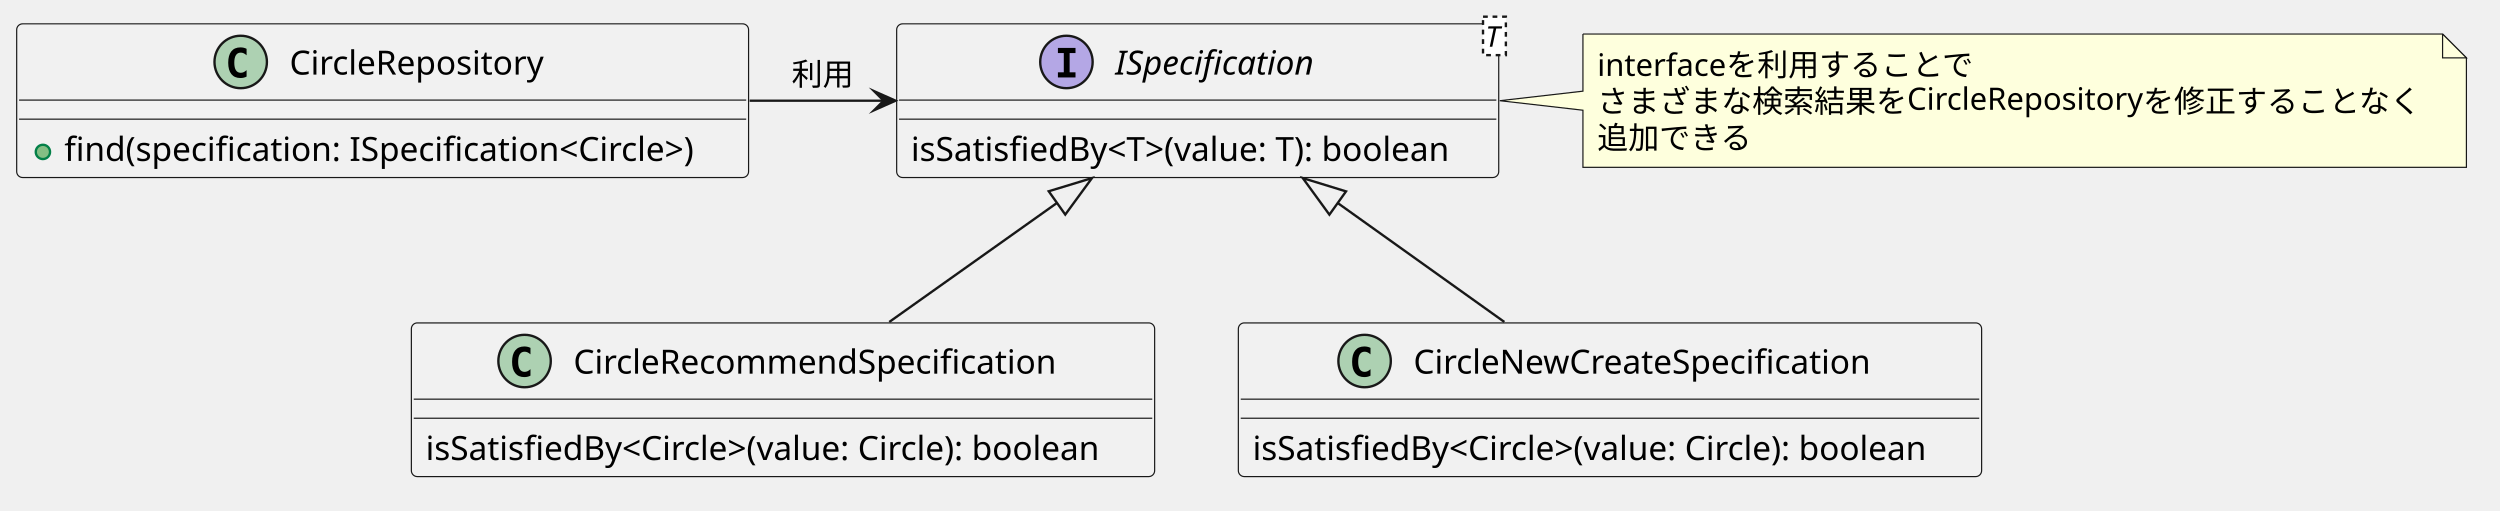
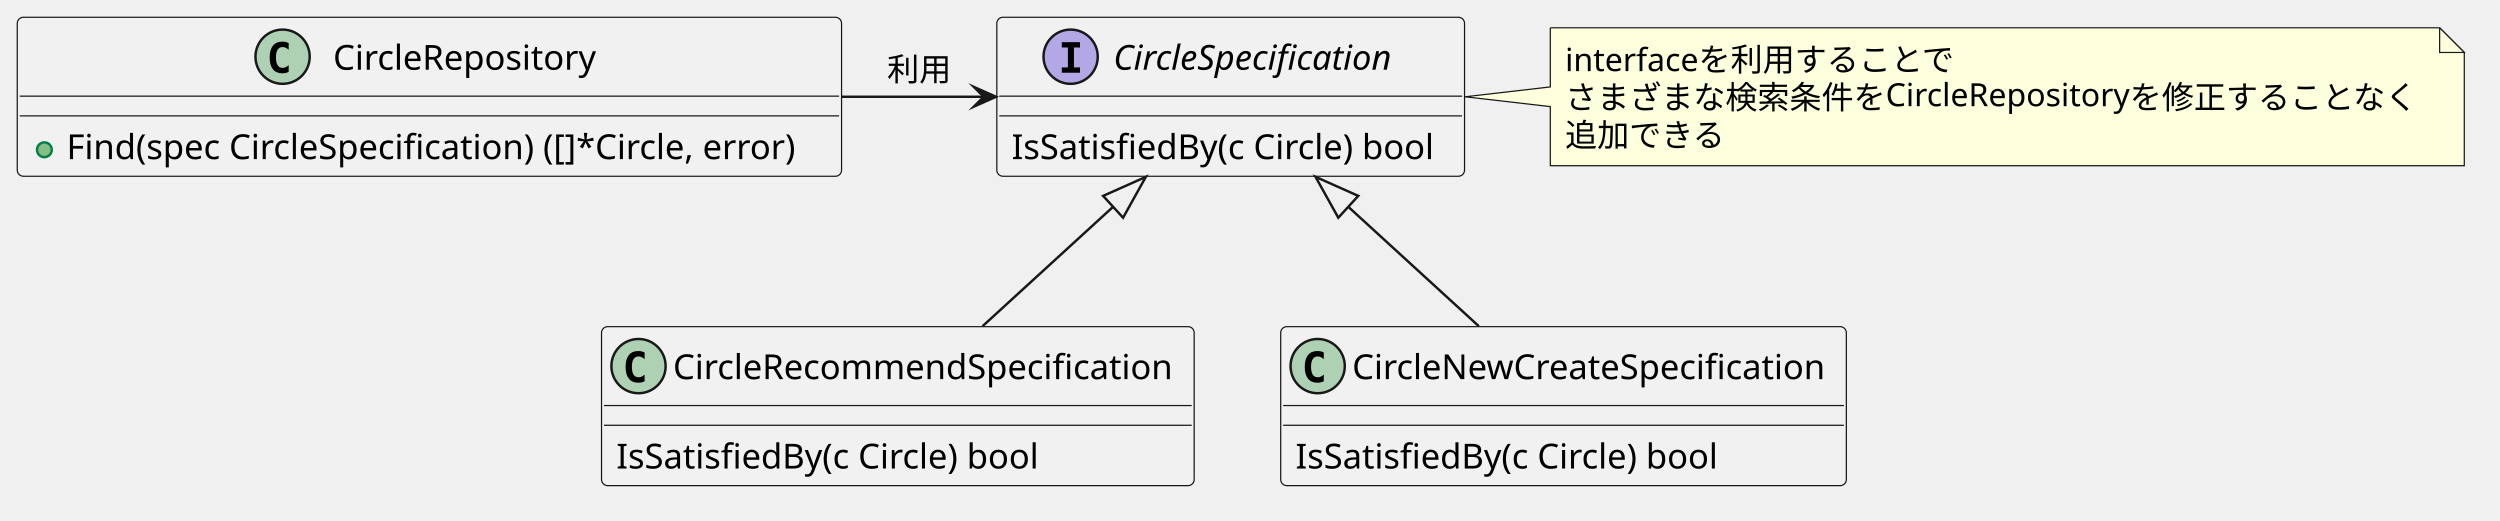
- <svg xmlns="http://www.w3.org/2000/svg" version="1.1" data-diagram-type="CLASS" style="width:1049px;height:214px;background:#FFFFFF;" width="1049px" height="214px" viewBox="0 0 1049 214" zoomAndPan="magnify" preserveAspectRatio="none" contentStyleType="text/css">
+ <svg xmlns="http://www.w3.org/2000/svg" version="1.1" data-diagram-type="CLASS" style="width:1014px;height:211px;background:#FFFFFF;" width="1014px" height="211px" viewBox="0 0 1014 211" zoomAndPan="magnify" preserveAspectRatio="none" contentStyleType="text/css">
  <defs />
  <g font-family="sans-serif" lengthAdjust="spacing">
-     <g class="entity" data-qualified-name="ISpecification" id="ent0001" data-source-line="1">
-       <rect x="376.24" y="10" width="252.625" height="64.488" fill="#F1F1F1" style="stroke:#181818;stroke-width:0.5;" rx="2.5" ry="2.5" />
-       <ellipse cx="447.473" cy="26" rx="11" ry="11" fill="#B4A7E5" style="stroke:#181818;stroke-width:1;" />
-       <path d="M443.901,22.265 L443.901,20.107 L451.281,20.107 L451.281,22.265 L448.815,22.265 L448.815,30.342 L451.281,30.342 L451.281,32.5 L443.901,32.5 L443.901,30.342 L446.366,30.342 L446.366,22.265 Z " fill="#000" />
-       <text x="467.973" y="31.291" fill="#000" font-size="14" textLength="90.07" font-style="italic">ISpecification</text>
-       <rect x="622.277" y="7" width="9.588" height="16.133" fill="#FFF" style="stroke:#181818;stroke-width:1;stroke-dasharray:2,2;" />
-       <text x="623.277" y="19.602" fill="#000" font-size="12" font-style="italic">T</text>
-       <line x1="377.24" y1="42" x2="627.865" y2="42" style="stroke:#181818;stroke-width:0.5;" />
-       <line x1="377.24" y1="50" x2="627.865" y2="50" style="stroke:#181818;stroke-width:0.5;" />
-       <text x="382.24" y="67.535" fill="#000" font-size="14" textLength="240.625">isSatisfiedBy&lt;T&gt;(value: T): boolean</text>
+     <g class="entity" data-qualified-name="CircleSpecification" id="ent0001" data-source-line="1">
+       <rect x="404.31" y="7" width="189.707" height="64.488" fill="#F1F1F1" style="stroke:#181818;stroke-width:0.5;" rx="2.5" ry="2.5" />
+       <ellipse cx="434.246" cy="23" rx="11" ry="11" fill="#B4A7E5" style="stroke:#181818;stroke-width:1;" />
+       <path d="M430.673,19.265 L430.673,17.107 L438.053,17.107 L438.053,19.265 L435.587,19.265 L435.587,27.342 L438.053,27.342 L438.053,29.5 L430.673,29.5 L430.673,27.342 L433.139,27.342 L433.139,19.265 Z " fill="#000" />
+       <text x="451.565" y="28.291" fill="#000" font-size="14" textLength="124.517" font-style="italic">CircleSpecification</text>
+       <line x1="405.31" y1="39" x2="593.017" y2="39" style="stroke:#181818;stroke-width:0.5;" />
+       <line x1="405.31" y1="47" x2="593.017" y2="47" style="stroke:#181818;stroke-width:0.5;" />
+       <text x="410.31" y="64.535" fill="#000" font-size="14" textLength="177.707">IsSatisfiedBy(c Circle) bool</text>
    </g>
    <g class="entity" data-qualified-name="GMN2" id="ent0003" data-source-line="5">
-       <path d="M664.2,14.28 L664.2,38.25 L629.29,42.25 L664.2,46.25 L664.2,70.212 A0,0 0 0 0 664.2,70.212 L1034.905,70.212 A0,0 0 0 0 1034.905,70.212 L1034.905,24.28 L1024.905,14.28 L664.2,14.28 A0,0 0 0 0 664.2,14.28" style="stroke:#181818;stroke-width:0.5;" fill="#FEFFDD" />
-       <path d="M1024.905,14.28 L1024.905,24.28 L1034.905,24.28 L1024.905,14.28" style="stroke:#181818;stroke-width:0.5;" fill="#FEFFDD" />
-       <text x="670.2" y="31.848" fill="#000" font-size="13" textLength="159.11">interfaceを利用することで</text>
-       <text x="670.2" y="47.159" fill="#000" font-size="13" textLength="349.705">さまざまな検索結果をCircleRepositoryを修正することなく</text>
-       <text x="670.2" y="62.469" fill="#000" font-size="13" textLength="65">追加できる</text>
+       <path d="M628.81,11.28 L628.81,35.25 L594.22,39.25 L628.81,43.25 L628.81,67.212 A0,0 0 0 0 628.81,67.212 L999.515,67.212 A0,0 0 0 0 999.515,67.212 L999.515,21.28 L989.515,11.28 L628.81,11.28 A0,0 0 0 0 628.81,11.28" style="stroke:#181818;stroke-width:0.5;" fill="#FEFFDD" />
+       <path d="M989.515,11.28 L989.515,21.28 L999.515,21.28 L989.515,11.28" style="stroke:#181818;stroke-width:0.5;" fill="#FEFFDD" />
+       <text x="634.81" y="28.848" fill="#000" font-size="13" textLength="159.11">interfaceを利用することで</text>
+       <text x="634.81" y="44.159" fill="#000" font-size="13" textLength="349.705">さまざまな検索条件をCircleRepositoryを修正することなく</text>
+       <text x="634.81" y="59.469" fill="#000" font-size="13" textLength="65">追加できる</text>
    </g>
    <g class="entity" data-qualified-name="CircleRecommendSpecification" id="ent0005" data-source-line="9">
-       <rect x="172.61" y="135.49" width="311.879" height="64.488" fill="#F1F1F1" style="stroke:#181818;stroke-width:0.5;" rx="2.5" ry="2.5" />
-       <ellipse cx="220.11" cy="151.49" rx="11" ry="11" fill="#ADD1B2" style="stroke:#181818;stroke-width:1;" />
-       <path d="M222.583,157.633 Q222.002,157.932 221.362,158.081 Q220.723,158.231 220.018,158.231 Q217.511,158.231 216.191,156.579 Q214.871,154.927 214.871,151.806 Q214.871,148.677 216.191,147.025 Q217.511,145.373 220.018,145.373 Q220.723,145.373 221.371,145.522 Q222.018,145.672 222.583,145.97 L222.583,148.693 Q221.952,148.112 221.358,147.842 Q220.765,147.573 220.134,147.573 Q218.789,147.573 218.104,148.639 Q217.42,149.706 217.42,151.806 Q217.42,153.898 218.104,154.964 Q218.789,156.031 220.134,156.031 Q220.765,156.031 221.358,155.761 Q221.952,155.491 222.583,154.91 Z " fill="#000" />
-       <text x="240.61" y="156.781" fill="#000" font-size="14" textLength="208.38">CircleRecommendSpecification</text>
-       <line x1="173.61" y1="167.49" x2="483.489" y2="167.49" style="stroke:#181818;stroke-width:0.5;" />
-       <line x1="173.61" y1="175.49" x2="483.489" y2="175.49" style="stroke:#181818;stroke-width:0.5;" />
-       <text x="178.61" y="193.025" fill="#000" font-size="14" textLength="299.879">isSatisfiedBy&lt;Circle&gt;(value: Circle): boolean</text>
+       <rect x="243.98" y="132.49" width="240.38" height="64.488" fill="#F1F1F1" style="stroke:#181818;stroke-width:0.5;" rx="2.5" ry="2.5" />
+       <ellipse cx="258.98" cy="148.49" rx="11" ry="11" fill="#ADD1B2" style="stroke:#181818;stroke-width:1;" />
+       <path d="M261.453,154.633 Q260.872,154.932 260.233,155.081 Q259.594,155.231 258.888,155.231 Q256.381,155.231 255.062,153.579 Q253.742,151.927 253.742,148.806 Q253.742,145.677 255.062,144.025 Q256.381,142.373 258.888,142.373 Q259.594,142.373 260.241,142.522 Q260.889,142.672 261.453,142.97 L261.453,145.693 Q260.822,145.112 260.229,144.842 Q259.635,144.573 259.004,144.573 Q257.66,144.573 256.975,145.639 Q256.29,146.706 256.29,148.806 Q256.29,150.898 256.975,151.964 Q257.66,153.031 259.004,153.031 Q259.635,153.031 260.229,152.761 Q260.822,152.491 261.453,151.91 Z " fill="#000" />
+       <text x="272.98" y="153.781" fill="#000" font-size="14" textLength="208.38">CircleRecommendSpecification</text>
+       <line x1="244.98" y1="164.49" x2="483.36" y2="164.49" style="stroke:#181818;stroke-width:0.5;" />
+       <line x1="244.98" y1="172.49" x2="483.36" y2="172.49" style="stroke:#181818;stroke-width:0.5;" />
+       <text x="249.98" y="190.025" fill="#000" font-size="14" textLength="177.707">IsSatisfiedBy(c Circle) bool</text>
    </g>
    <g class="entity" data-qualified-name="CircleNewCreateSpecification" id="ent0006" data-source-line="12">
-       <rect x="519.61" y="135.49" width="311.879" height="64.488" fill="#F1F1F1" style="stroke:#181818;stroke-width:0.5;" rx="2.5" ry="2.5" />
-       <ellipse cx="572.585" cy="151.49" rx="11" ry="11" fill="#ADD1B2" style="stroke:#181818;stroke-width:1;" />
-       <path d="M575.058,157.633 Q574.477,157.932 573.838,158.081 Q573.199,158.231 572.493,158.231 Q569.986,158.231 568.667,156.579 Q567.347,154.927 567.347,151.806 Q567.347,148.677 568.667,147.025 Q569.986,145.373 572.493,145.373 Q573.199,145.373 573.846,145.522 Q574.494,145.672 575.058,145.97 L575.058,148.693 Q574.427,148.112 573.834,147.842 Q573.24,147.573 572.61,147.573 Q571.265,147.573 570.58,148.639 Q569.895,149.706 569.895,151.806 Q569.895,153.898 570.58,154.964 Q571.265,156.031 572.61,156.031 Q573.24,156.031 573.834,155.761 Q574.427,155.491 575.058,154.91 Z " fill="#000" />
-       <text x="593.085" y="156.781" fill="#000" font-size="14" textLength="197.429">CircleNewCreateSpecification</text>
-       <line x1="520.61" y1="167.49" x2="830.489" y2="167.49" style="stroke:#181818;stroke-width:0.5;" />
-       <line x1="520.61" y1="175.49" x2="830.489" y2="175.49" style="stroke:#181818;stroke-width:0.5;" />
-       <text x="525.61" y="193.025" fill="#000" font-size="14" textLength="299.879">isSatisfiedBy&lt;Circle&gt;(value: Circle): boolean</text>
+       <rect x="519.45" y="132.49" width="229.429" height="64.488" fill="#F1F1F1" style="stroke:#181818;stroke-width:0.5;" rx="2.5" ry="2.5" />
+       <ellipse cx="534.45" cy="148.49" rx="11" ry="11" fill="#ADD1B2" style="stroke:#181818;stroke-width:1;" />
+       <path d="M536.923,154.633 Q536.342,154.932 535.703,155.081 Q535.064,155.231 534.358,155.231 Q531.851,155.231 530.532,153.579 Q529.212,151.927 529.212,148.806 Q529.212,145.677 530.532,144.025 Q531.851,142.373 534.358,142.373 Q535.064,142.373 535.711,142.522 Q536.359,142.672 536.923,142.97 L536.923,145.693 Q536.292,145.112 535.699,144.842 Q535.105,144.573 534.474,144.573 Q533.13,144.573 532.445,145.639 Q531.76,146.706 531.76,148.806 Q531.76,150.898 532.445,151.964 Q533.13,153.031 534.474,153.031 Q535.105,153.031 535.699,152.761 Q536.292,152.491 536.923,151.91 Z " fill="#000" />
+       <text x="548.45" y="153.781" fill="#000" font-size="14" textLength="197.429">CircleNewCreateSpecification</text>
+       <line x1="520.45" y1="164.49" x2="747.879" y2="164.49" style="stroke:#181818;stroke-width:0.5;" />
+       <line x1="520.45" y1="172.49" x2="747.879" y2="172.49" style="stroke:#181818;stroke-width:0.5;" />
+       <text x="525.45" y="190.025" fill="#000" font-size="14" textLength="177.707">IsSatisfiedBy(c Circle) bool</text>
    </g>
    <g class="entity" data-qualified-name="CircleRepository" id="ent0007" data-source-line="15">
-       <rect x="7" y="10" width="307.101" height="64.488" fill="#F1F1F1" style="stroke:#181818;stroke-width:0.5;" rx="2.5" ry="2.5" />
-       <ellipse cx="100.998" cy="26" rx="11" ry="11" fill="#ADD1B2" style="stroke:#181818;stroke-width:1;" />
-       <path d="M103.471,32.143 Q102.89,32.442 102.25,32.591 Q101.611,32.741 100.906,32.741 Q98.399,32.741 97.079,31.089 Q95.759,29.437 95.759,26.316 Q95.759,23.187 97.079,21.535 Q98.399,19.883 100.906,19.883 Q101.611,19.883 102.259,20.032 Q102.906,20.182 103.471,20.48 L103.471,23.203 Q102.84,22.622 102.246,22.352 Q101.653,22.083 101.022,22.083 Q99.677,22.083 98.992,23.149 Q98.308,24.216 98.308,26.316 Q98.308,28.408 98.992,29.474 Q99.677,30.541 101.022,30.541 Q101.653,30.541 102.246,30.271 Q102.84,30.001 103.471,29.42 Z " fill="#000" />
-       <text x="121.498" y="31.291" fill="#000" font-size="14" textLength="110.605">CircleRepository</text>
-       <line x1="8" y1="42" x2="313.101" y2="42" style="stroke:#181818;stroke-width:0.5;" />
-       <line x1="8" y1="50" x2="313.101" y2="50" style="stroke:#181818;stroke-width:0.5;" />
+       <rect x="7" y="7" width="334.335" height="64.488" fill="#F1F1F1" style="stroke:#181818;stroke-width:0.5;" rx="2.5" ry="2.5" />
+       <ellipse cx="114.615" cy="23" rx="11" ry="11" fill="#ADD1B2" style="stroke:#181818;stroke-width:1;" />
+       <path d="M117.088,29.143 Q116.507,29.442 115.868,29.591 Q115.229,29.741 114.523,29.741 Q112.016,29.741 110.696,28.089 Q109.376,26.437 109.376,23.316 Q109.376,20.187 110.696,18.535 Q112.016,16.883 114.523,16.883 Q115.229,16.883 115.876,17.032 Q116.523,17.182 117.088,17.48 L117.088,20.203 Q116.457,19.622 115.864,19.352 Q115.27,19.083 114.639,19.083 Q113.294,19.083 112.61,20.149 Q111.925,21.216 111.925,23.316 Q111.925,25.408 112.61,26.474 Q113.294,27.541 114.639,27.541 Q115.27,27.541 115.864,27.271 Q116.457,27.001 117.088,26.42 Z " fill="#000" />
+       <text x="135.115" y="28.291" fill="#000" font-size="14" textLength="110.605">CircleRepository</text>
+       <line x1="8" y1="39" x2="340.335" y2="39" style="stroke:#181818;stroke-width:0.5;" />
+       <line x1="8" y1="47" x2="340.335" y2="47" style="stroke:#181818;stroke-width:0.5;" />
      <g data-visibility-modifier="PUBLIC_METHOD">
-         <ellipse cx="18" cy="63.744" rx="3" ry="3" fill="#84BE84" style="stroke:#038048;stroke-width:1;" />
+         <ellipse cx="18" cy="60.744" rx="3" ry="3" fill="#84BE84" style="stroke:#038048;stroke-width:1;" />
      </g>
-       <text x="27" y="67.535" fill="#000" font-size="14" textLength="281.101">find(specification: ISpecification&lt;Circle&gt;)</text>
+       <text x="27" y="64.535" fill="#000" font-size="14" textLength="308.335">Find(spec CircleSpecification) ([]*Circle, error)</text>
    </g>
    <g class="link" data-entity-1="ent0001" data-entity-2="ent0005" id="lnk8" data-source-line="18" data-link-type="extension">
-       <path d="M443.511,85.148 C417.431,103.658 399.25,116.56 373.13,135.1" style="stroke:#181818;stroke-width:1;" fill="none" id="ISpecification-backto-CircleRecommendSpecification" codeLine="18" />
-       <polygon points="458.19,74.73,440.039,80.255,446.984,90.041,458.19,74.73" fill="none" style="stroke:#181818;stroke-width:1;stroke-linejoin:miter;stroke-miterlimit:10;" />
+       <path d="M451.469,83.88 C431.159,102.46 418.82,113.74 398.52,132.31" style="stroke:#181818;stroke-width:1;" fill="none" id="CircleSpecification-backto-CircleRecommendSpecification" codeLine="18" />
+       <polygon points="464.75,71.73,447.419,79.453,455.519,88.307,464.75,71.73" fill="none" style="stroke:#181818;stroke-width:1;stroke-linejoin:miter;stroke-miterlimit:10;" />
    </g>
    <g class="link" data-entity-1="ent0001" data-entity-2="ent0006" id="lnk9" data-source-line="19" data-link-type="extension">
-       <path d="M561.3,85.188 C587.23,103.698 605.26,116.56 631.23,135.1" style="stroke:#181818;stroke-width:1;" fill="none" id="ISpecification-backto-CircleNewCreateSpecification" codeLine="19" />
-       <polygon points="546.65,74.73,557.814,90.071,564.786,80.305,546.65,74.73" fill="none" style="stroke:#181818;stroke-width:1;stroke-linejoin:miter;stroke-miterlimit:10;" />
+       <path d="M546.861,83.88 C567.171,102.46 579.51,113.74 599.81,132.31" style="stroke:#181818;stroke-width:1;" fill="none" id="CircleSpecification-backto-CircleNewCreateSpecification" codeLine="19" />
+       <polygon points="533.58,71.73,542.811,88.307,550.911,79.453,533.58,71.73" fill="none" style="stroke:#181818;stroke-width:1;stroke-linejoin:miter;stroke-miterlimit:10;" />
    </g>
    <g class="link" data-entity-1="ent0007" data-entity-2="ent0001" id="lnk10" data-source-line="20" data-link-type="dependency">
-       <path d="M314.54,42.25 C335.02,42.25 350.83,42.25 370.77,42.25" style="stroke:#181818;stroke-width:1;" fill="none" id="CircleRepository-to-ISpecification" codeLine="20" />
-       <polygon points="375.77,42.25,366.77,38.25,370.77,42.25,366.77,46.25,375.77,42.25" fill="#181818" style="stroke:#181818;stroke-width:1;stroke-linejoin:miter;stroke-miterlimit:10;" />
-       <text x="332.17" y="35.818" fill="#000" font-size="13" textLength="26">利用</text>
+       <path d="M341.43,39.25 C362.89,39.25 379.24,39.25 398.99,39.25" style="stroke:#181818;stroke-width:1;" fill="none" id="CircleRepository-to-CircleSpecification" codeLine="20" />
+       <polygon points="403.99,39.25,394.99,35.25,398.99,39.25,394.99,43.25,403.99,39.25" fill="#181818" style="stroke:#181818;stroke-width:1;stroke-linejoin:miter;stroke-miterlimit:10;" />
+       <text x="359.82" y="32.818" fill="#000" font-size="13" textLength="26">利用</text>
    </g>
  </g>
</svg>
